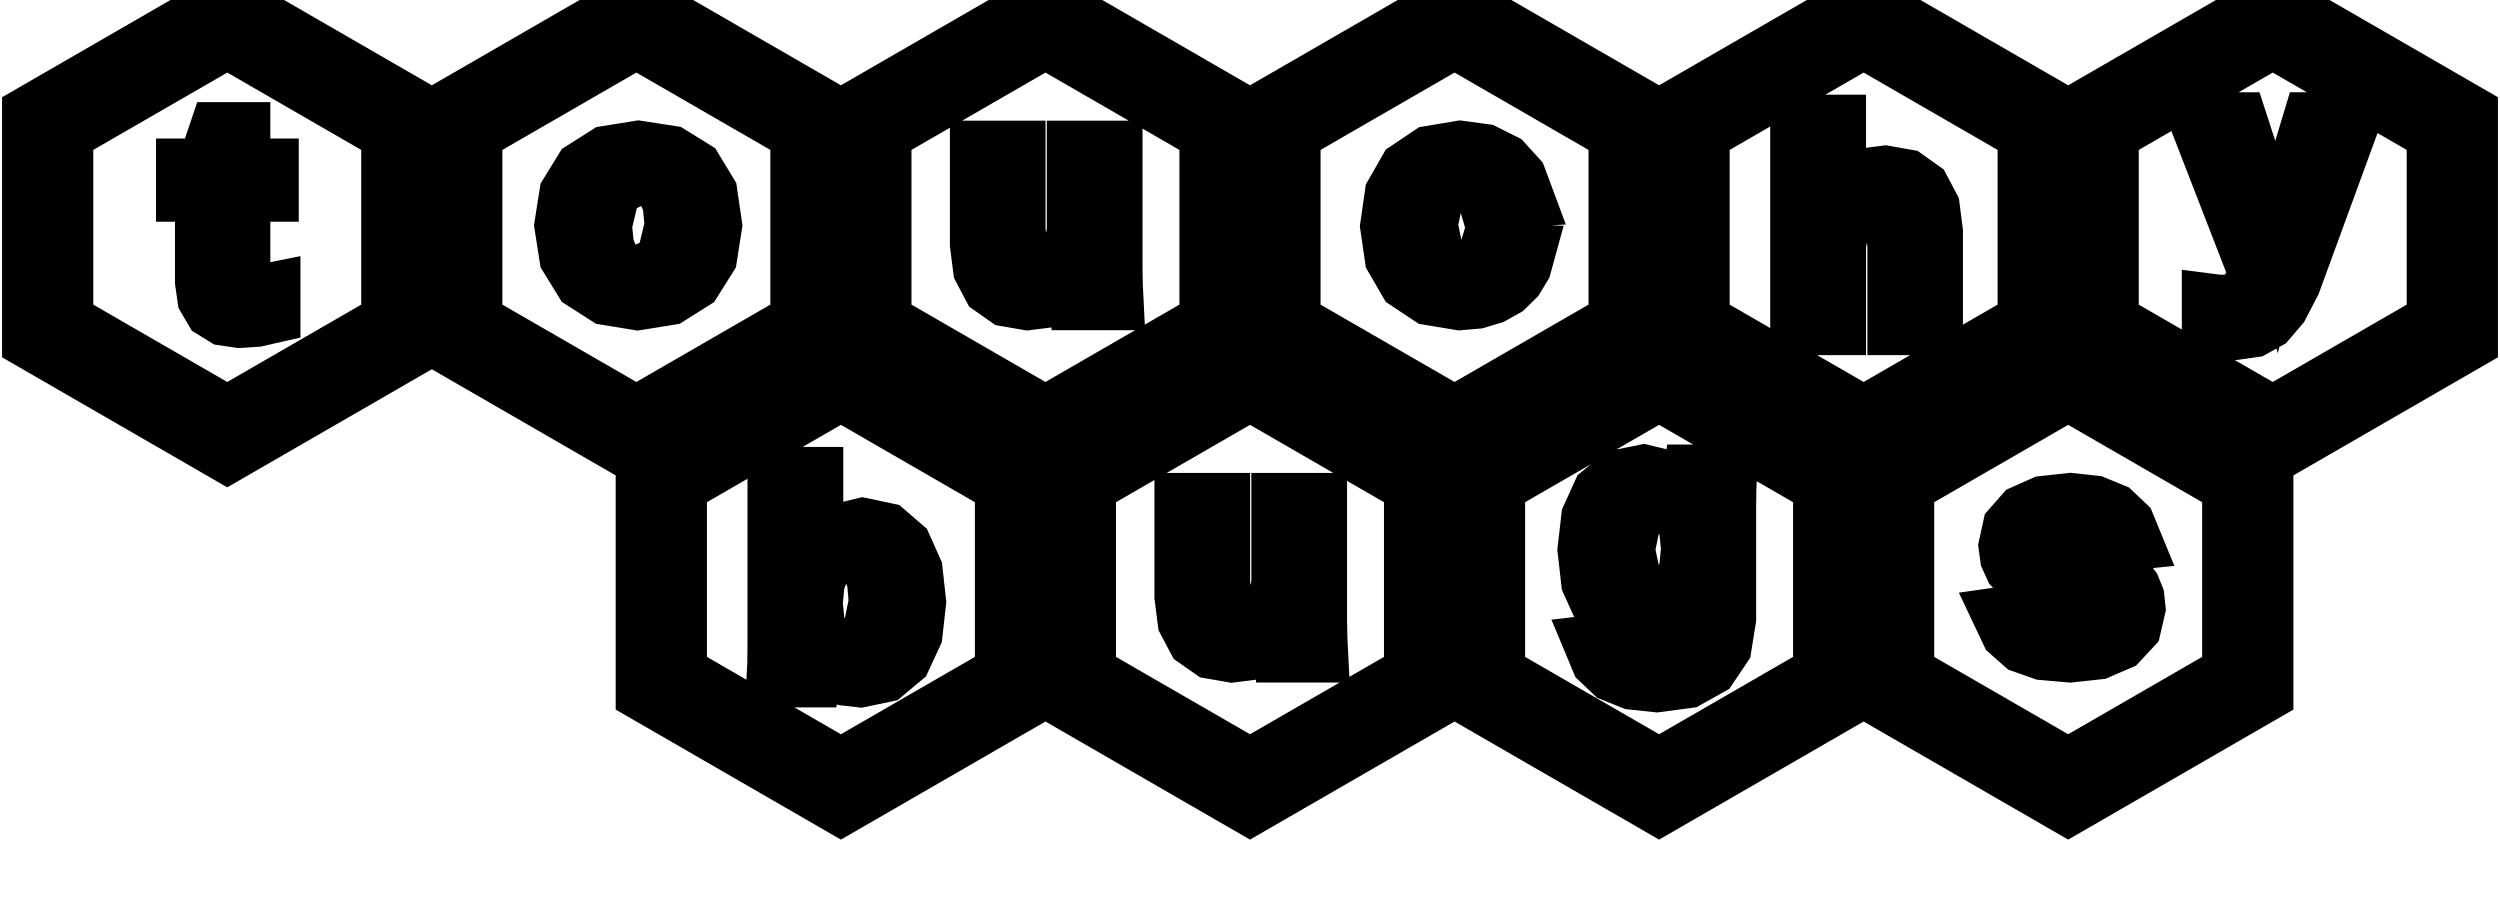
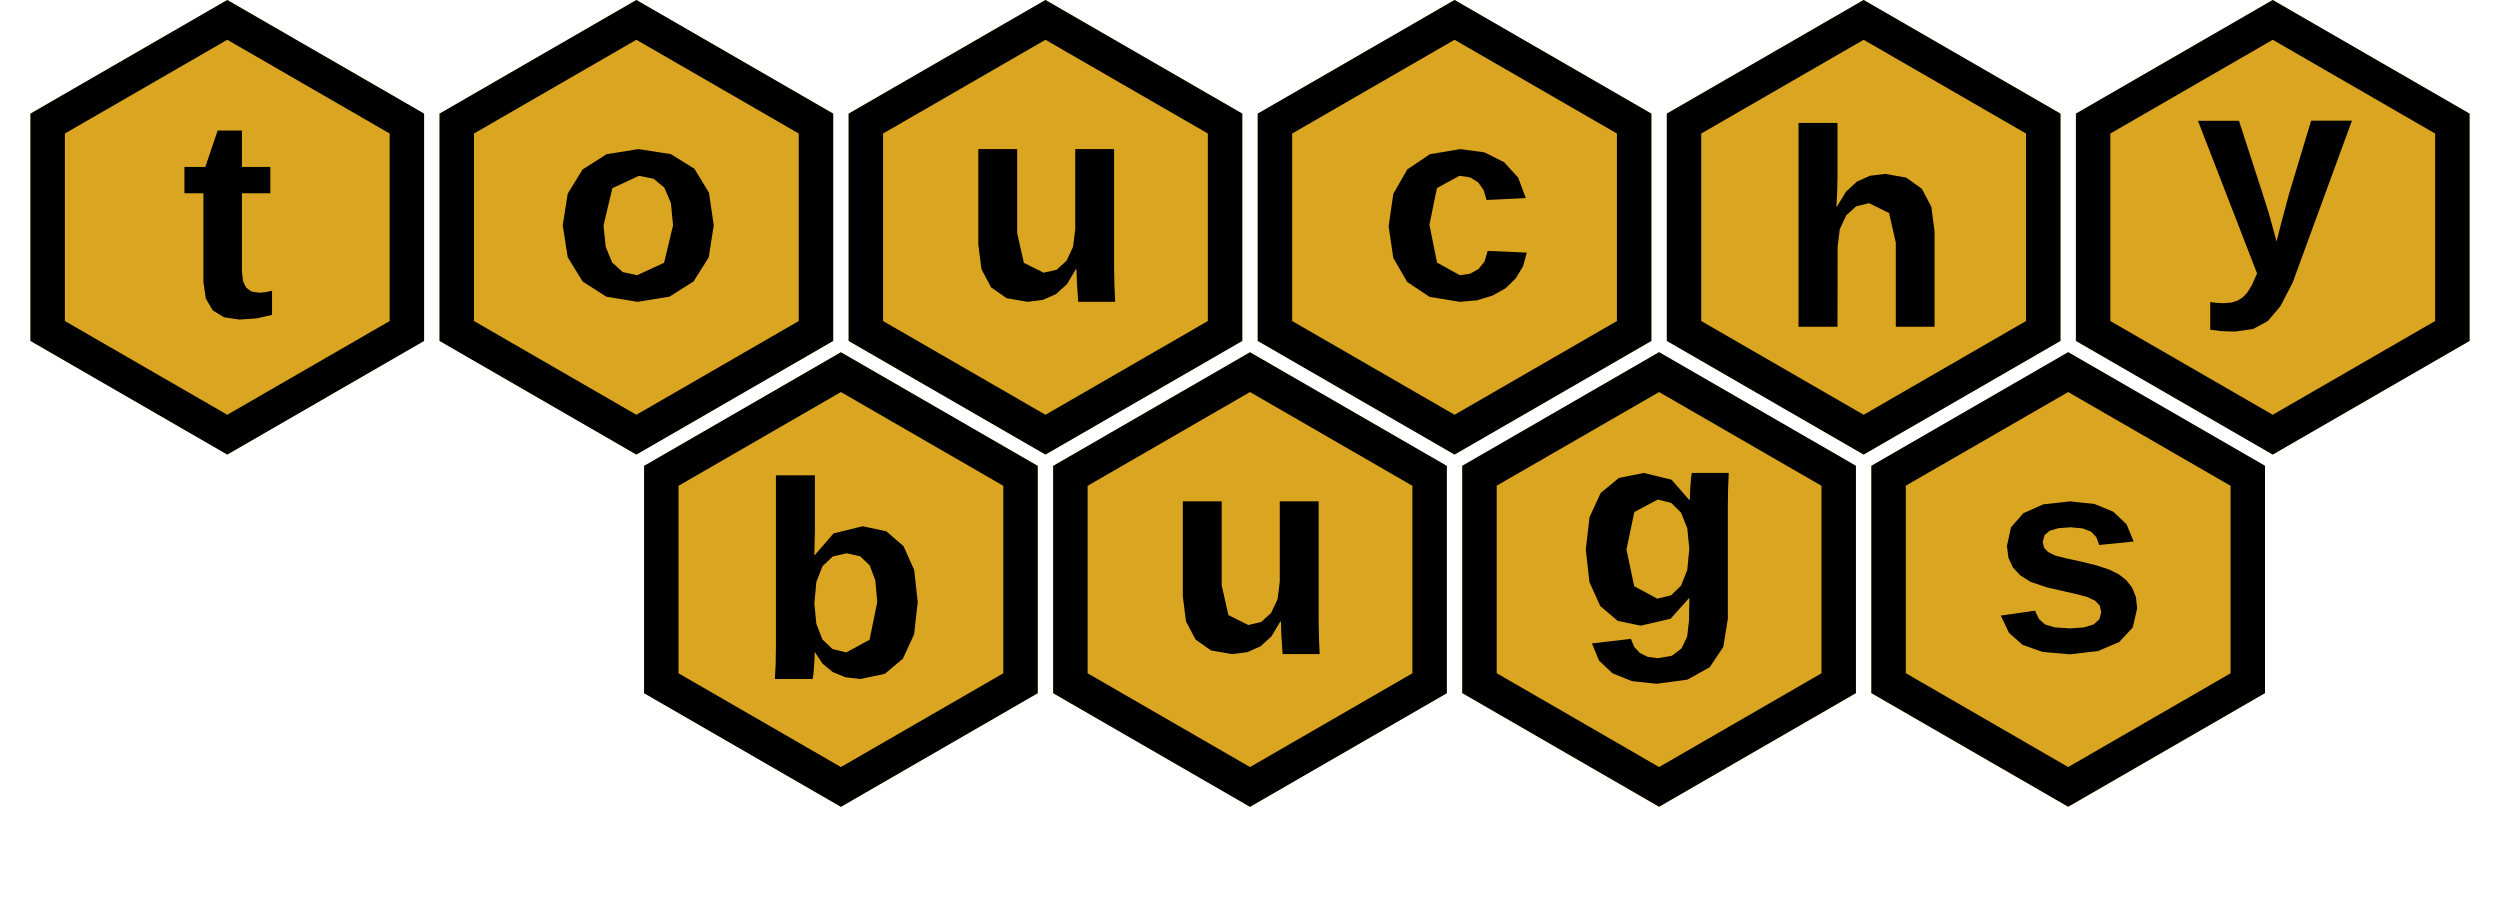
- <svg xmlns="http://www.w3.org/2000/svg" width="22mm" height="8mm" viewBox="-2 -2 22 8" version="1.1">
-   <path d=" M 19.732,1 L 19.732,-1 L 18,-2 L 16.268,-1 L 16.268,1 L 18,2  z M 16.571,0.825 L 16.571,-0.825 L 18,-1.65 L 19.429,-0.825 L 19.429,0.825 L 18,1.65  z M 17.828,0.895 L 17.956,0.824 L 18.067,0.694 L 18.174,0.488 L 18.696,-0.938 L 18.337,-0.938  L 18.142,-0.292 L 18.063,0.005 L 18.033,0.125 L 17.965,-0.122 L 17.91,-0.297 L 17.702,-0.938  L 17.341,-0.938 L 17.862,0.406 L 17.817,0.508 L 17.776,0.575 L 17.735,0.618 L 17.689,0.646  L 17.635,0.663 L 17.568,0.668 L 17.512,0.666 L 17.45,0.658 L 17.45,0.902 L 17.551,0.914  L 17.666,0.918 z M 1.732,1 L 1.732,-1 L 0,-2 L -1.732,-1 L -1.732,1 L 0,2  z M -1.429,0.825 L -1.429,-0.825 L 0,-1.65 L 1.429,-0.825 L 1.429,0.825 L 0,1.65  z M 0.258,0.802 L 0.394,0.771 L 0.394,0.559 L 0.329,0.572 L 0.279,0.576 L 0.212,0.565  L 0.165,0.53 L 0.138,0.472 L 0.129,0.388 L 0.129,-0.299 L 0.379,-0.299 L 0.379,-0.531  L 0.129,-0.531 L 0.129,-0.851 L -0.085,-0.851 L -0.193,-0.531 L -0.377,-0.531 L -0.377,-0.299  L -0.21,-0.299 L -0.21,0.48 L -0.189,0.626 L -0.128,0.73 L -0.028,0.792 L 0.105,0.812  z M 5.332,1 L 5.332,-1 L 3.6,-2 L 1.868,-1 L 1.868,1 L 3.6,2  z M 2.171,0.825 L 2.171,-0.825 L 3.6,-1.65 L 5.029,-0.825 L 5.029,0.825 L 3.6,1.65  z M 3.891,0.611 L 4.103,0.477 L 4.237,0.264 L 4.281,-0.017 L 4.239,-0.304 L 4.111,-0.515  L 3.903,-0.644 L 3.618,-0.688 L 3.338,-0.643 L 3.127,-0.509 L 2.996,-0.296 L 2.952,-0.017  L 2.996,0.264 L 3.127,0.477 L 3.336,0.611 L 3.611,0.656 z M 3.48,0.394 L 3.387,0.31 L 3.33,0.172 L 3.311,-0.017 L 3.389,-0.344 L 3.623,-0.453  L 3.752,-0.427 L 3.846,-0.349 L 3.904,-0.214 L 3.923,-0.017 L 3.844,0.312 L 3.607,0.422  z M 16.132,1 L 16.132,-1 L 14.4,-2 L 12.668,-1 L 12.668,1 L 14.4,2  z M 12.971,0.825 L 12.971,-0.825 L 14.4,-1.65 L 15.829,-0.825 L 15.829,0.825 L 14.4,1.65  z M 14.171,0.169 L 14.19,0.017 L 14.247,-0.105 L 14.336,-0.185 L 14.448,-0.212 L 14.625,-0.125  L 14.683,0.136 L 14.683,0.875 L 15.024,0.875 L 15.024,0.038 L 14.996,-0.18 L 14.912,-0.339  L 14.776,-0.436 L 14.59,-0.469 L 14.455,-0.452 L 14.34,-0.4 L 14.245,-0.311 L 14.166,-0.181  L 14.161,-0.181 L 14.169,-0.306 L 14.171,-0.435 L 14.171,-0.917 L 13.828,-0.917 L 13.828,0.875  L 14.171,0.875 z M 8.932,1 L 8.932,-1 L 7.2,-2 L 5.468,-1 L 5.468,1 L 7.2,2  z M 5.771,0.825 L 5.771,-0.825 L 7.2,-1.65 L 8.629,-0.825 L 8.629,0.825 L 7.2,1.65  z M 7.807,0.516 L 7.804,0.355 L 7.804,-0.688 L 7.462,-0.688 L 7.462,0.019 L 7.443,0.172  L 7.386,0.294 L 7.298,0.374 L 7.185,0.4 L 7.01,0.313 L 6.951,0.052 L 6.951,-0.688  L 6.609,-0.688 L 6.609,0.15 L 6.637,0.369 L 6.721,0.528 L 6.858,0.624 L 7.043,0.656  L 7.178,0.639 L 7.293,0.588 L 7.39,0.5 L 7.467,0.37 L 7.473,0.37 L 7.477,0.489  L 7.488,0.656 L 7.814,0.656 z M 12.532,1 L 12.532,-1 L 10.8,-2 L 9.068,-1 L 9.068,1 L 10.8,2  z M 9.371,0.825 L 9.371,-0.825 L 10.8,-1.65 L 12.229,-0.825 L 12.229,0.825 L 10.8,1.65  z M 10.997,0.643 L 11.133,0.602 L 11.249,0.537 L 11.339,0.449 L 11.403,0.343 L 11.436,0.223  L 11.092,0.208 L 11.064,0.301 L 11.01,0.368 L 10.937,0.409 L 10.847,0.422 L 10.646,0.311  L 10.578,-0.022 L 10.644,-0.345 L 10.842,-0.453 L 10.937,-0.438 L 11.007,-0.395 L 11.055,-0.327  L 11.081,-0.24 L 11.426,-0.257 L 11.359,-0.437 L 11.235,-0.573 L 11.063,-0.659 L 10.85,-0.688  L 10.582,-0.643 L 10.383,-0.509 L 10.26,-0.294 L 10.219,-0.009 L 10.26,0.271 L 10.382,0.481  L 10.579,0.612 L 10.845,0.656 z M 7.132,4.1 L 7.132,2.1 L 5.4,1.1 L 3.668,2.1 L 3.668,4.1 L 5.4,5.1  z M 3.971,3.925 L 3.971,2.275 L 5.4,1.45 L 6.829,2.275 L 6.829,3.925 L 5.4,4.75  z M 5.158,3.937 L 5.163,3.869 L 5.168,3.795 L 5.169,3.739 L 5.171,3.739 L 5.238,3.84  L 5.328,3.914 L 5.44,3.96 L 5.571,3.975 L 5.786,3.93 L 5.945,3.797 L 6.044,3.583  L 6.076,3.298 L 6.045,3.016 L 5.951,2.806 L 5.799,2.675 L 5.592,2.631 L 5.335,2.694  L 5.171,2.884 L 5.166,2.884 L 5.171,2.675 L 5.171,2.183 L 4.828,2.183 L 4.828,3.677  L 4.826,3.844 L 4.819,3.975 L 5.151,3.975 z M 5.326,3.712 L 5.237,3.627 L 5.184,3.49 L 5.166,3.309 L 5.184,3.121 L 5.238,2.983  L 5.328,2.897 L 5.45,2.869 L 5.57,2.895 L 5.653,2.975 L 5.703,3.108 L 5.719,3.298  L 5.651,3.63 L 5.447,3.741 z M 10.732,4.1 L 10.732,2.1 L 9,1.1 L 7.268,2.1 L 7.268,4.1 L 9,5.1  z M 7.571,3.925 L 7.571,2.275 L 9,1.45 L 10.429,2.275 L 10.429,3.925 L 9,4.75  z M 9.607,3.616 L 9.604,3.455 L 9.604,2.412 L 9.262,2.412 L 9.262,3.119 L 9.243,3.272  L 9.186,3.394 L 9.098,3.474 L 8.985,3.5 L 8.81,3.413 L 8.751,3.152 L 8.751,2.412  L 8.409,2.412 L 8.409,3.25 L 8.437,3.469 L 8.521,3.628 L 8.658,3.724 L 8.843,3.756  L 8.978,3.739 L 9.093,3.688 L 9.19,3.6 L 9.267,3.47 L 9.273,3.47 L 9.277,3.589  L 9.288,3.756 L 9.614,3.756 z M 14.332,4.1 L 14.332,2.1 L 12.6,1.1 L 10.868,2.1 L 10.868,4.1 L 12.6,5.1  z M 11.171,3.925 L 11.171,2.275 L 12.6,1.45 L 14.029,2.275 L 14.029,3.925 L 12.6,4.75  z M 12.849,3.982 L 13.044,3.873 L 13.164,3.694 L 13.204,3.446 L 13.204,2.468 L 13.206,2.305  L 13.212,2.162 L 12.887,2.162 L 12.881,2.202 L 12.875,2.27 L 12.872,2.343 L 12.87,2.399  L 12.864,2.399 L 12.709,2.221 L 12.465,2.162 L 12.247,2.206 L 12.086,2.338 L 11.989,2.551  L 11.956,2.837 L 11.988,3.122 L 12.083,3.333 L 12.236,3.463 L 12.44,3.506 L 12.702,3.445  L 12.864,3.263 L 12.867,3.263 L 12.864,3.389 L 12.864,3.456 L 12.848,3.603 L 12.798,3.708  L 12.714,3.772 L 12.59,3.793 L 12.502,3.782 L 12.432,3.747 L 12.383,3.694 L 12.354,3.623  L 12.011,3.663 L 12.074,3.814 L 12.192,3.926 L 12.363,3.995 L 12.58,4.018 z M 12.381,3.16 L 12.313,2.837 L 12.382,2.507 L 12.588,2.397 L 12.707,2.426 L 12.794,2.511  L 12.849,2.648 L 12.867,2.829 L 12.849,3.016 L 12.794,3.154 L 12.706,3.24 L 12.585,3.268  z M 17.932,4.1 L 17.932,2.1 L 16.2,1.1 L 14.468,2.1 L 14.468,4.1 L 16.2,5.1  z M 14.771,3.925 L 14.771,2.275 L 16.2,1.45 L 17.629,2.275 L 17.629,3.925 L 16.2,4.75  z M 16.464,3.729 L 16.65,3.649 L 16.768,3.522 L 16.807,3.354 L 16.796,3.253 L 16.763,3.172  L 16.713,3.107 L 16.647,3.055 L 16.563,3.013 L 16.455,2.977 L 16.327,2.945 L 16.181,2.913  L 16.086,2.889 L 16.023,2.858 L 15.988,2.82 L 15.976,2.769 L 15.992,2.709 L 16.037,2.67  L 16.113,2.648 L 16.22,2.64 L 16.328,2.65 L 16.401,2.679 L 16.448,2.727 L 16.473,2.796  L 16.776,2.765 L 16.714,2.614 L 16.597,2.503 L 16.431,2.435 L 16.219,2.412 L 15.982,2.438  L 15.806,2.516 L 15.697,2.64 L 15.661,2.805 L 15.675,2.908 L 15.714,2.994 L 15.779,3.064  L 15.868,3.12 L 16.017,3.17 L 16.259,3.225 L 16.368,3.253 L 16.439,3.287 L 16.479,3.33  L 16.492,3.385 L 16.476,3.449 L 16.426,3.494 L 16.341,3.52 L 16.217,3.529 L 16.084,3.52  L 15.998,3.494 L 15.945,3.446 L 15.91,3.372 L 15.609,3.415 L 15.681,3.567 L 15.801,3.673  L 15.977,3.735 L 16.217,3.756 z " stroke="black" fill="lightgray" stroke-width="0.5" />
+ <svg xmlns="http://www.w3.org/2000/svg" width="22mm" height="8mm" viewBox="-2 -2 22 8" version="1.1" id="svg919">
+   <defs id="defs923" />
+   <g id="layer1" style="display:inline">
+     <path d="M 19.732,1 V -1 L 18,-2 16.268,-1 V 1 L 18,2 Z m -18,0 V -1 L 0,-2 -1.732,-1 V 1 L 0,2 Z m 3.6,0 V -1 L 3.6,-2 1.868,-1 V 1 l 1.732,1 z m 10.8,0 V -1 L 14.4,-2 12.668,-1 V 1 L 14.4,2 Z m -7.2,0 V -1 L 7.2,-2 5.468,-1 V 1 L 7.2,2 Z m 3.6,0 V -1 L 10.8,-2 9.068,-1 V 1 L 10.8,2 Z M 7.132,4.1 v -2 l -1.732,-1 -1.732,1 v 2 l 1.732,1 z m 3.6,0 v -2 l -1.732,-1 -1.732,1 v 2 l 1.732,1 z m 3.6,0 v -2 l -1.732,-1 -1.732,1 v 2 l 1.732,1 z m 3.6,0 v -2 l -1.732,-1 -1.732,1 v 2 l 1.732,1 z" stroke="black" fill="lightgray" stroke-width="0.5" id="path917" style="fill:#daa520;fill-opacity:1;stroke:none;stroke-width:0.053;stroke-miterlimit:4;stroke-dasharray:none;stroke-opacity:1" />
+   </g>
+   <g id="g931" style="display:inline">
+     <path d="M 19.732,1 V -1 L 18,-2 16.268,-1 V 1 L 18,2 Z M 16.571,0.825 V -0.825 L 18,-1.65 19.429,-0.825 V 0.825 L 18,1.65 Z m 1.257,0.07 0.129,-0.07 0.111,-0.131 0.107,-0.206 0.522,-1.426 h -0.359 l -0.195,0.646 -0.079,0.297 -0.03,0.12 -0.068,-0.247 -0.055,-0.174 -0.208,-0.641 h -0.361 L 17.862,0.406 17.817,0.508 17.776,0.575 17.735,0.618 17.689,0.646 17.635,0.663 17.568,0.668 17.512,0.666 17.45,0.658 v 0.244 l 0.101,0.012 0.116,0.004 z M 1.732,1 V -1 L 0,-2 -1.732,-1 V 1 L 0,2 Z M -1.429,0.825 V -0.825 L 0,-1.65 1.429,-0.825 V 0.825 L 0,1.65 Z M 0.258,0.802 0.394,0.771 V 0.559 L 0.329,0.572 0.279,0.576 0.212,0.565 0.165,0.53 0.138,0.472 0.129,0.388 V -0.299 h 0.25 v -0.232 h -0.25 v -0.32 h -0.214 l -0.108,0.32 h -0.184 V -0.299 h 0.167 v 0.78 l 0.021,0.146 0.061,0.104 0.099,0.061 L 0.105,0.812 Z M 5.332,1 V -1 L 3.6,-2 1.868,-1 V 1 L 3.6,2 Z M 2.171,0.825 V -0.825 L 3.6,-1.65 5.029,-0.825 V 0.825 L 3.6,1.65 Z M 3.891,0.611 4.103,0.477 4.237,0.264 4.281,-0.017 4.239,-0.304 4.111,-0.515 3.903,-0.644 3.618,-0.688 3.338,-0.643 3.127,-0.509 2.996,-0.296 2.952,-0.017 2.996,0.264 3.127,0.477 3.336,0.611 3.611,0.656 Z M 3.48,0.394 3.387,0.31 3.33,0.172 3.311,-0.017 3.389,-0.344 3.623,-0.453 3.752,-0.427 3.846,-0.349 3.904,-0.214 3.923,-0.017 3.844,0.312 3.607,0.422 Z M 16.132,1 V -1 L 14.4,-2 12.668,-1 V 1 L 14.4,2 Z M 12.971,0.825 V -0.825 L 14.4,-1.65 15.829,-0.825 V 0.825 L 14.4,1.65 Z m 1.2,-0.656 0.019,-0.152 0.057,-0.122 0.088,-0.08 0.113,-0.027 0.176,0.087 0.059,0.261 V 0.875 h 0.341 V 0.038 l -0.028,-0.218 -0.084,-0.159 -0.137,-0.098 -0.185,-0.033 -0.135,0.017 -0.115,0.052 -0.096,0.089 -0.079,0.13 h -0.005 l 0.007,-0.125 0.003,-0.129 v -0.482 h -0.343 V 0.875 h 0.343 z M 8.932,1 V -1 L 7.2,-2 5.468,-1 V 1 L 7.2,2 Z M 5.771,0.825 V -0.825 L 7.2,-1.65 8.629,-0.825 V 0.825 L 7.2,1.65 Z M 7.807,0.516 7.804,0.355 V -0.688 H 7.462 V 0.019 L 7.443,0.172 7.386,0.294 7.298,0.374 7.185,0.4 7.01,0.313 6.951,0.052 V -0.688 H 6.609 v 0.838 l 0.028,0.219 0.084,0.159 L 6.858,0.624 7.043,0.656 7.178,0.639 7.293,0.588 7.39,0.5 7.467,0.37 h 0.006 l 0.004,0.118 0.011,0.168 H 7.814 Z M 12.532,1 V -1 L 10.8,-2 9.068,-1 V 1 L 10.8,2 Z M 9.371,0.825 V -0.825 L 10.8,-1.65 12.229,-0.825 V 0.825 L 10.8,1.65 Z M 10.997,0.643 11.133,0.602 11.249,0.537 11.339,0.449 11.403,0.343 11.436,0.223 11.092,0.208 11.064,0.301 11.01,0.368 10.937,0.409 10.847,0.422 10.646,0.311 l -0.067,-0.333 0.066,-0.323 0.198,-0.108 0.095,0.014 0.07,0.044 0.048,0.068 0.026,0.087 0.345,-0.017 -0.067,-0.18 -0.124,-0.136 -0.172,-0.086 -0.213,-0.029 -0.268,0.045 -0.199,0.134 -0.123,0.215 -0.041,0.285 0.041,0.279 0.122,0.211 0.197,0.131 0.266,0.044 z M 7.132,4.1 v -2 l -1.732,-1 -1.732,1 v 2 l 1.732,1 z m -3.161,-0.175 v -1.65 L 5.4,1.45 6.829,2.275 v 1.65 L 5.4,4.75 Z M 5.158,3.937 5.163,3.869 5.168,3.795 5.169,3.739 h 0.002 L 5.238,3.84 5.328,3.914 5.44,3.96 5.571,3.975 5.786,3.93 5.945,3.797 6.044,3.583 6.076,3.298 6.045,3.016 5.951,2.806 5.799,2.675 5.592,2.631 5.335,2.694 5.171,2.884 H 5.166 L 5.171,2.675 V 2.183 H 4.828 V 3.677 L 4.826,3.844 4.819,3.975 h 0.332 z M 5.326,3.712 5.237,3.627 5.184,3.49 5.166,3.309 5.184,3.121 5.238,2.983 5.328,2.897 5.45,2.869 l 0.119,0.026 0.084,0.08 0.05,0.133 0.017,0.19 -0.068,0.332 -0.204,0.111 z m 5.406,0.388 v -2 l -1.732,-1 -1.732,1 v 2 l 1.732,1 z m -3.161,-0.175 v -1.65 L 9,1.45 10.429,2.275 v 1.65 L 9,4.75 Z M 9.607,3.616 9.604,3.455 V 2.412 h -0.342 V 3.119 L 9.243,3.272 9.186,3.394 9.098,3.474 8.985,3.5 8.81,3.413 8.751,3.152 V 2.412 H 8.409 v 0.838 l 0.028,0.219 0.084,0.159 0.136,0.096 0.185,0.032 0.135,-0.017 0.115,-0.051 0.097,-0.088 0.077,-0.13 h 0.006 l 0.004,0.118 0.011,0.168 h 0.326 z m 4.725,0.483 v -2 l -1.732,-1 -1.732,1 v 2 l 1.732,1 z m -3.161,-0.175 v -1.65 L 12.6,1.45 14.029,2.275 v 1.65 L 12.6,4.75 Z m 1.678,0.057 0.196,-0.109 0.12,-0.179 0.04,-0.248 V 2.468 l 0.002,-0.164 0.006,-0.142 h -0.325 l -0.006,0.04 -0.006,0.068 -0.004,0.073 -0.001,0.056 h -0.006 L 12.709,2.221 12.465,2.162 l -0.219,0.044 -0.16,0.132 -0.098,0.213 -0.033,0.286 0.032,0.285 0.095,0.211 0.153,0.13 0.204,0.043 0.262,-0.061 0.163,-0.182 h 0.003 l -0.003,0.126 v 0.067 l -0.017,0.146 -0.05,0.105 -0.085,0.064 -0.123,0.021 -0.088,-0.011 -0.07,-0.035 -0.05,-0.053 -0.029,-0.071 -0.343,0.04 0.062,0.151 0.119,0.112 0.171,0.069 0.217,0.023 z m -0.468,-0.822 -0.068,-0.323 0.069,-0.33 0.206,-0.11 0.118,0.029 0.087,0.086 0.055,0.137 0.018,0.181 -0.018,0.187 -0.055,0.138 -0.088,0.085 -0.121,0.029 z m 5.551,0.94 v -2 l -1.732,-1 -1.732,1 v 2 l 1.732,1 z m -3.161,-0.175 v -1.65 L 16.2,1.45 17.629,2.275 v 1.65 L 16.2,4.75 Z M 16.464,3.729 16.65,3.649 16.768,3.522 16.807,3.354 16.796,3.253 16.763,3.172 16.713,3.107 16.647,3.055 16.563,3.013 16.455,2.977 16.327,2.945 16.181,2.913 16.086,2.889 16.023,2.858 15.988,2.82 15.976,2.769 15.992,2.709 l 0.046,-0.039 0.076,-0.022 0.107,-0.008 0.107,0.01 0.074,0.029 0.046,0.048 0.025,0.069 0.303,-0.031 -0.062,-0.151 -0.117,-0.111 -0.166,-0.068 -0.212,-0.023 -0.237,0.026 -0.176,0.078 -0.109,0.124 -0.036,0.165 0.013,0.103 0.04,0.086 0.065,0.07 0.089,0.056 0.148,0.05 0.243,0.055 0.108,0.028 0.071,0.034 0.04,0.043 0.013,0.056 -0.017,0.064 -0.05,0.045 -0.085,0.026 -0.124,0.009 -0.133,-0.009 -0.086,-0.026 -0.053,-0.048 -0.035,-0.073 -0.301,0.043 0.072,0.152 0.12,0.106 0.176,0.062 0.24,0.021 z" stroke="black" fill="lightgray" stroke-width="0.5" id="path929" style="fill:#000000;fill-opacity:1;stroke:none;stroke-width:0.053;stroke-miterlimit:4;stroke-dasharray:none;stroke-opacity:1" />
+   </g>
</svg>
